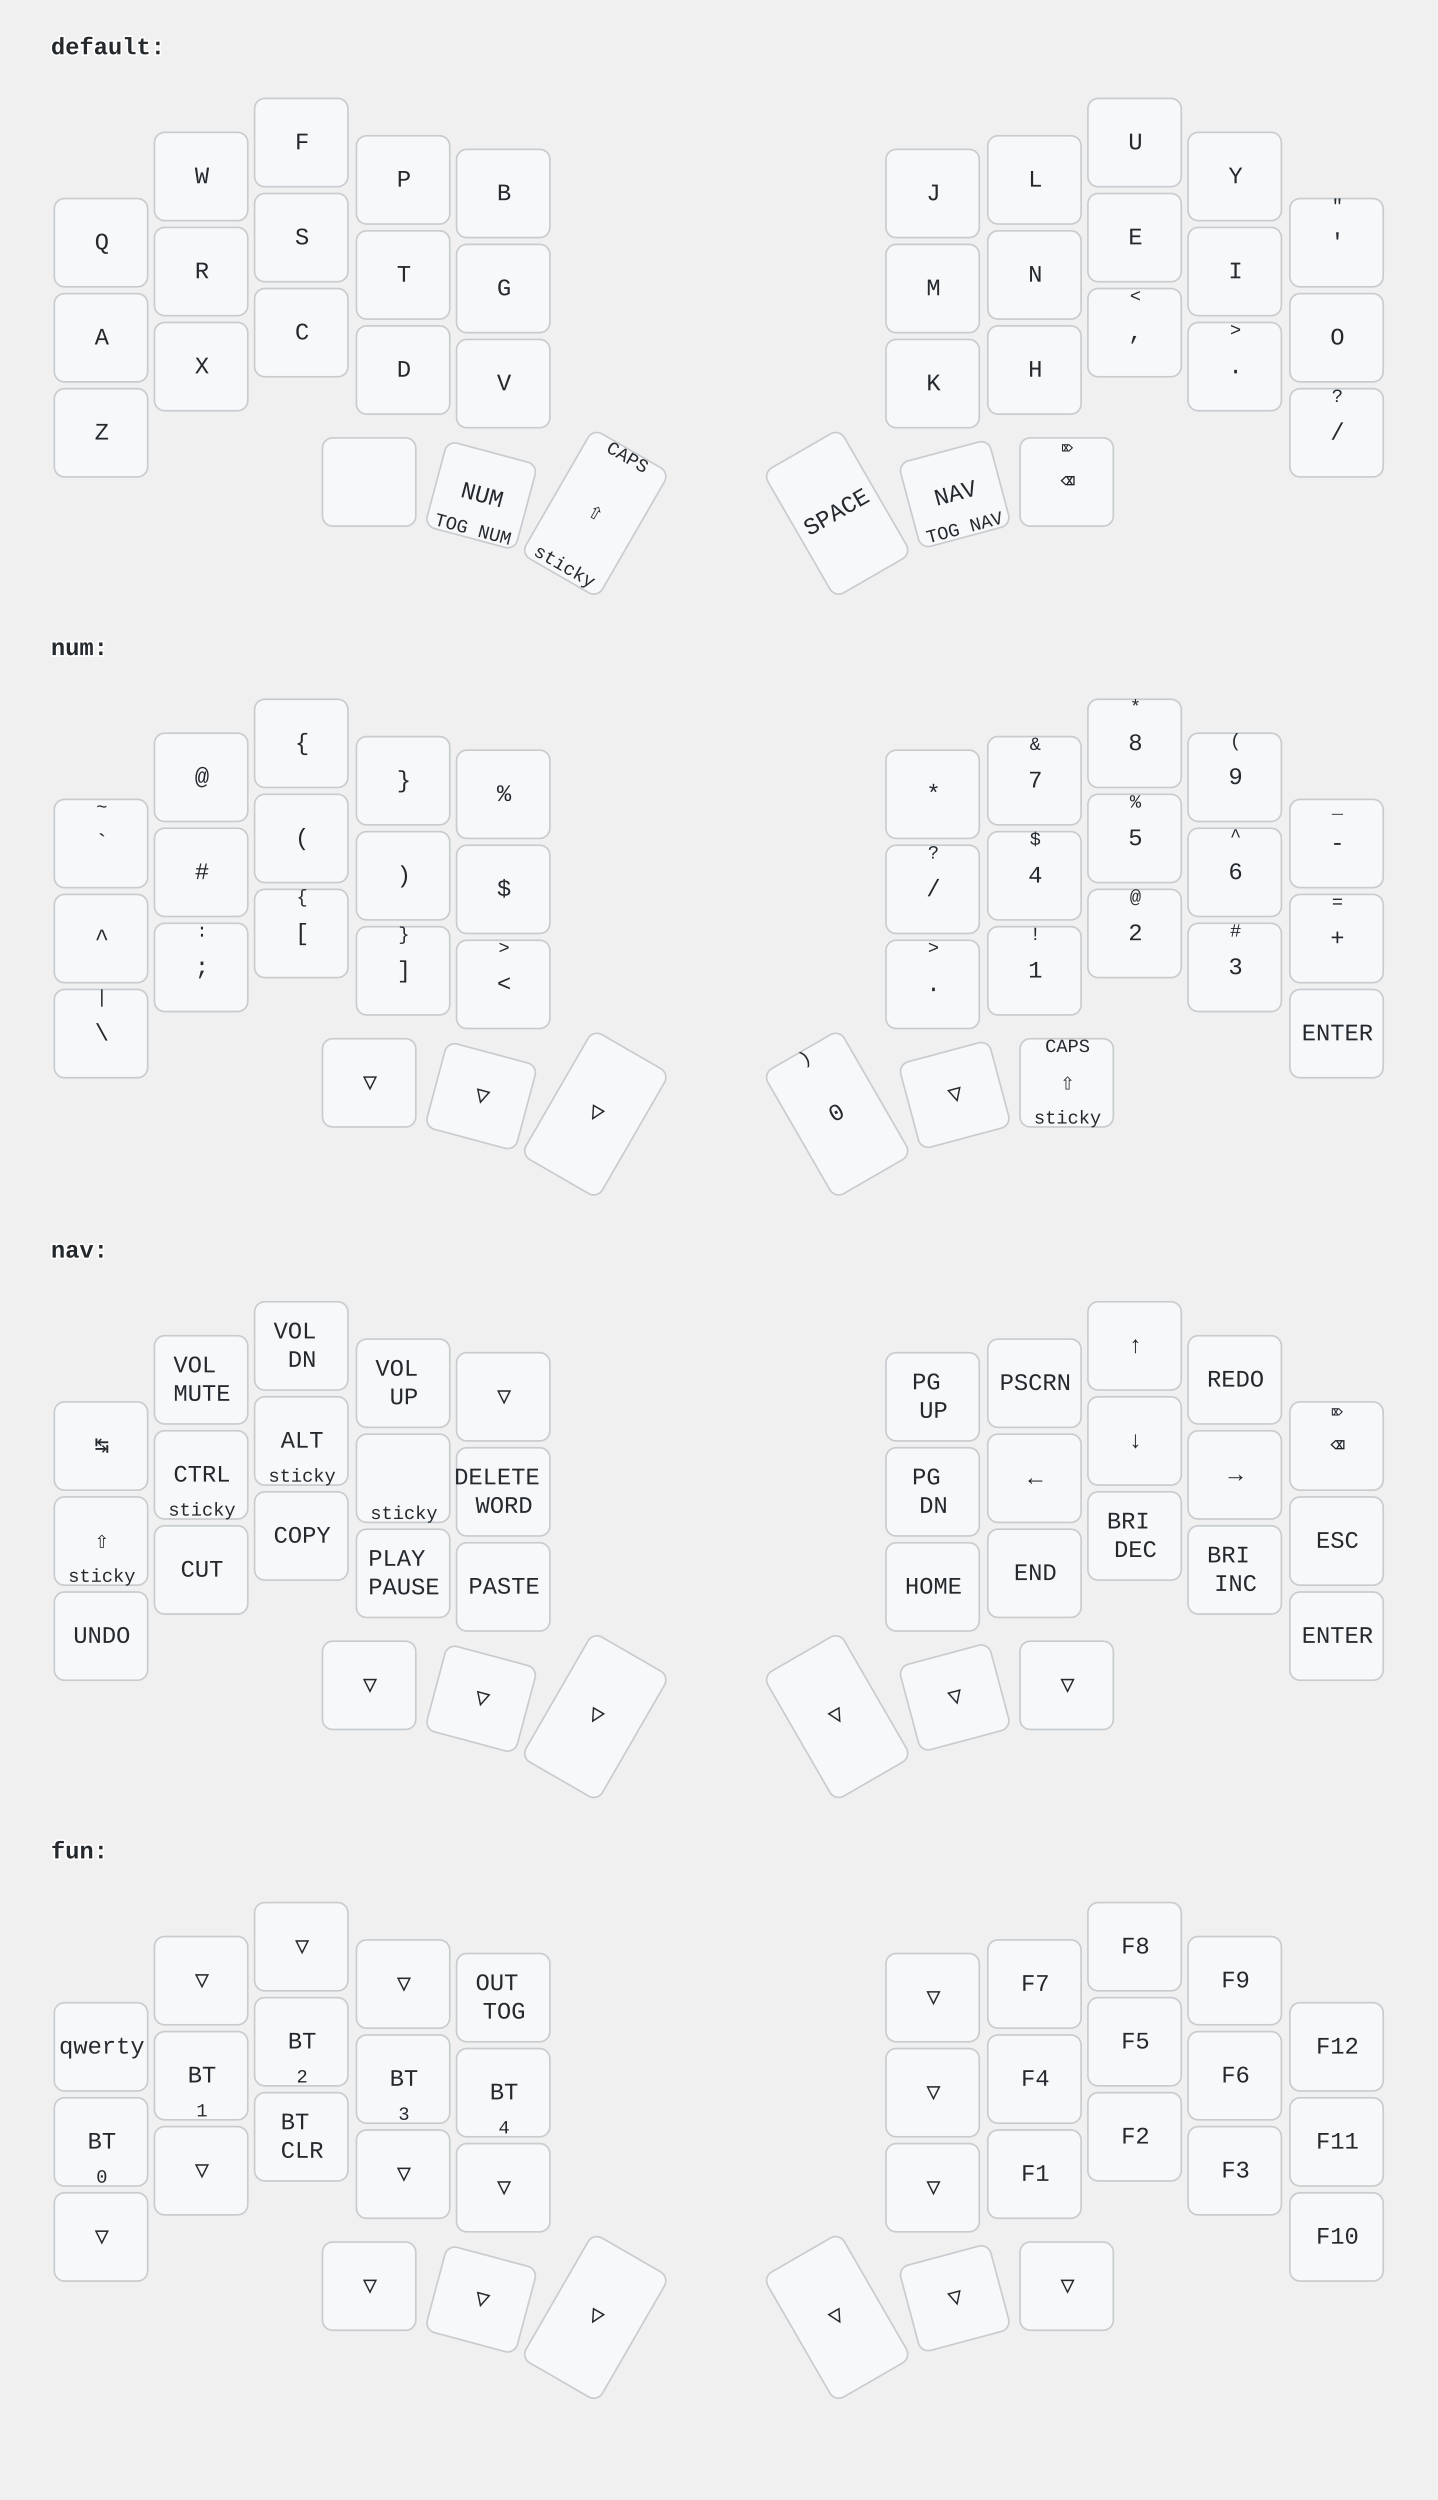
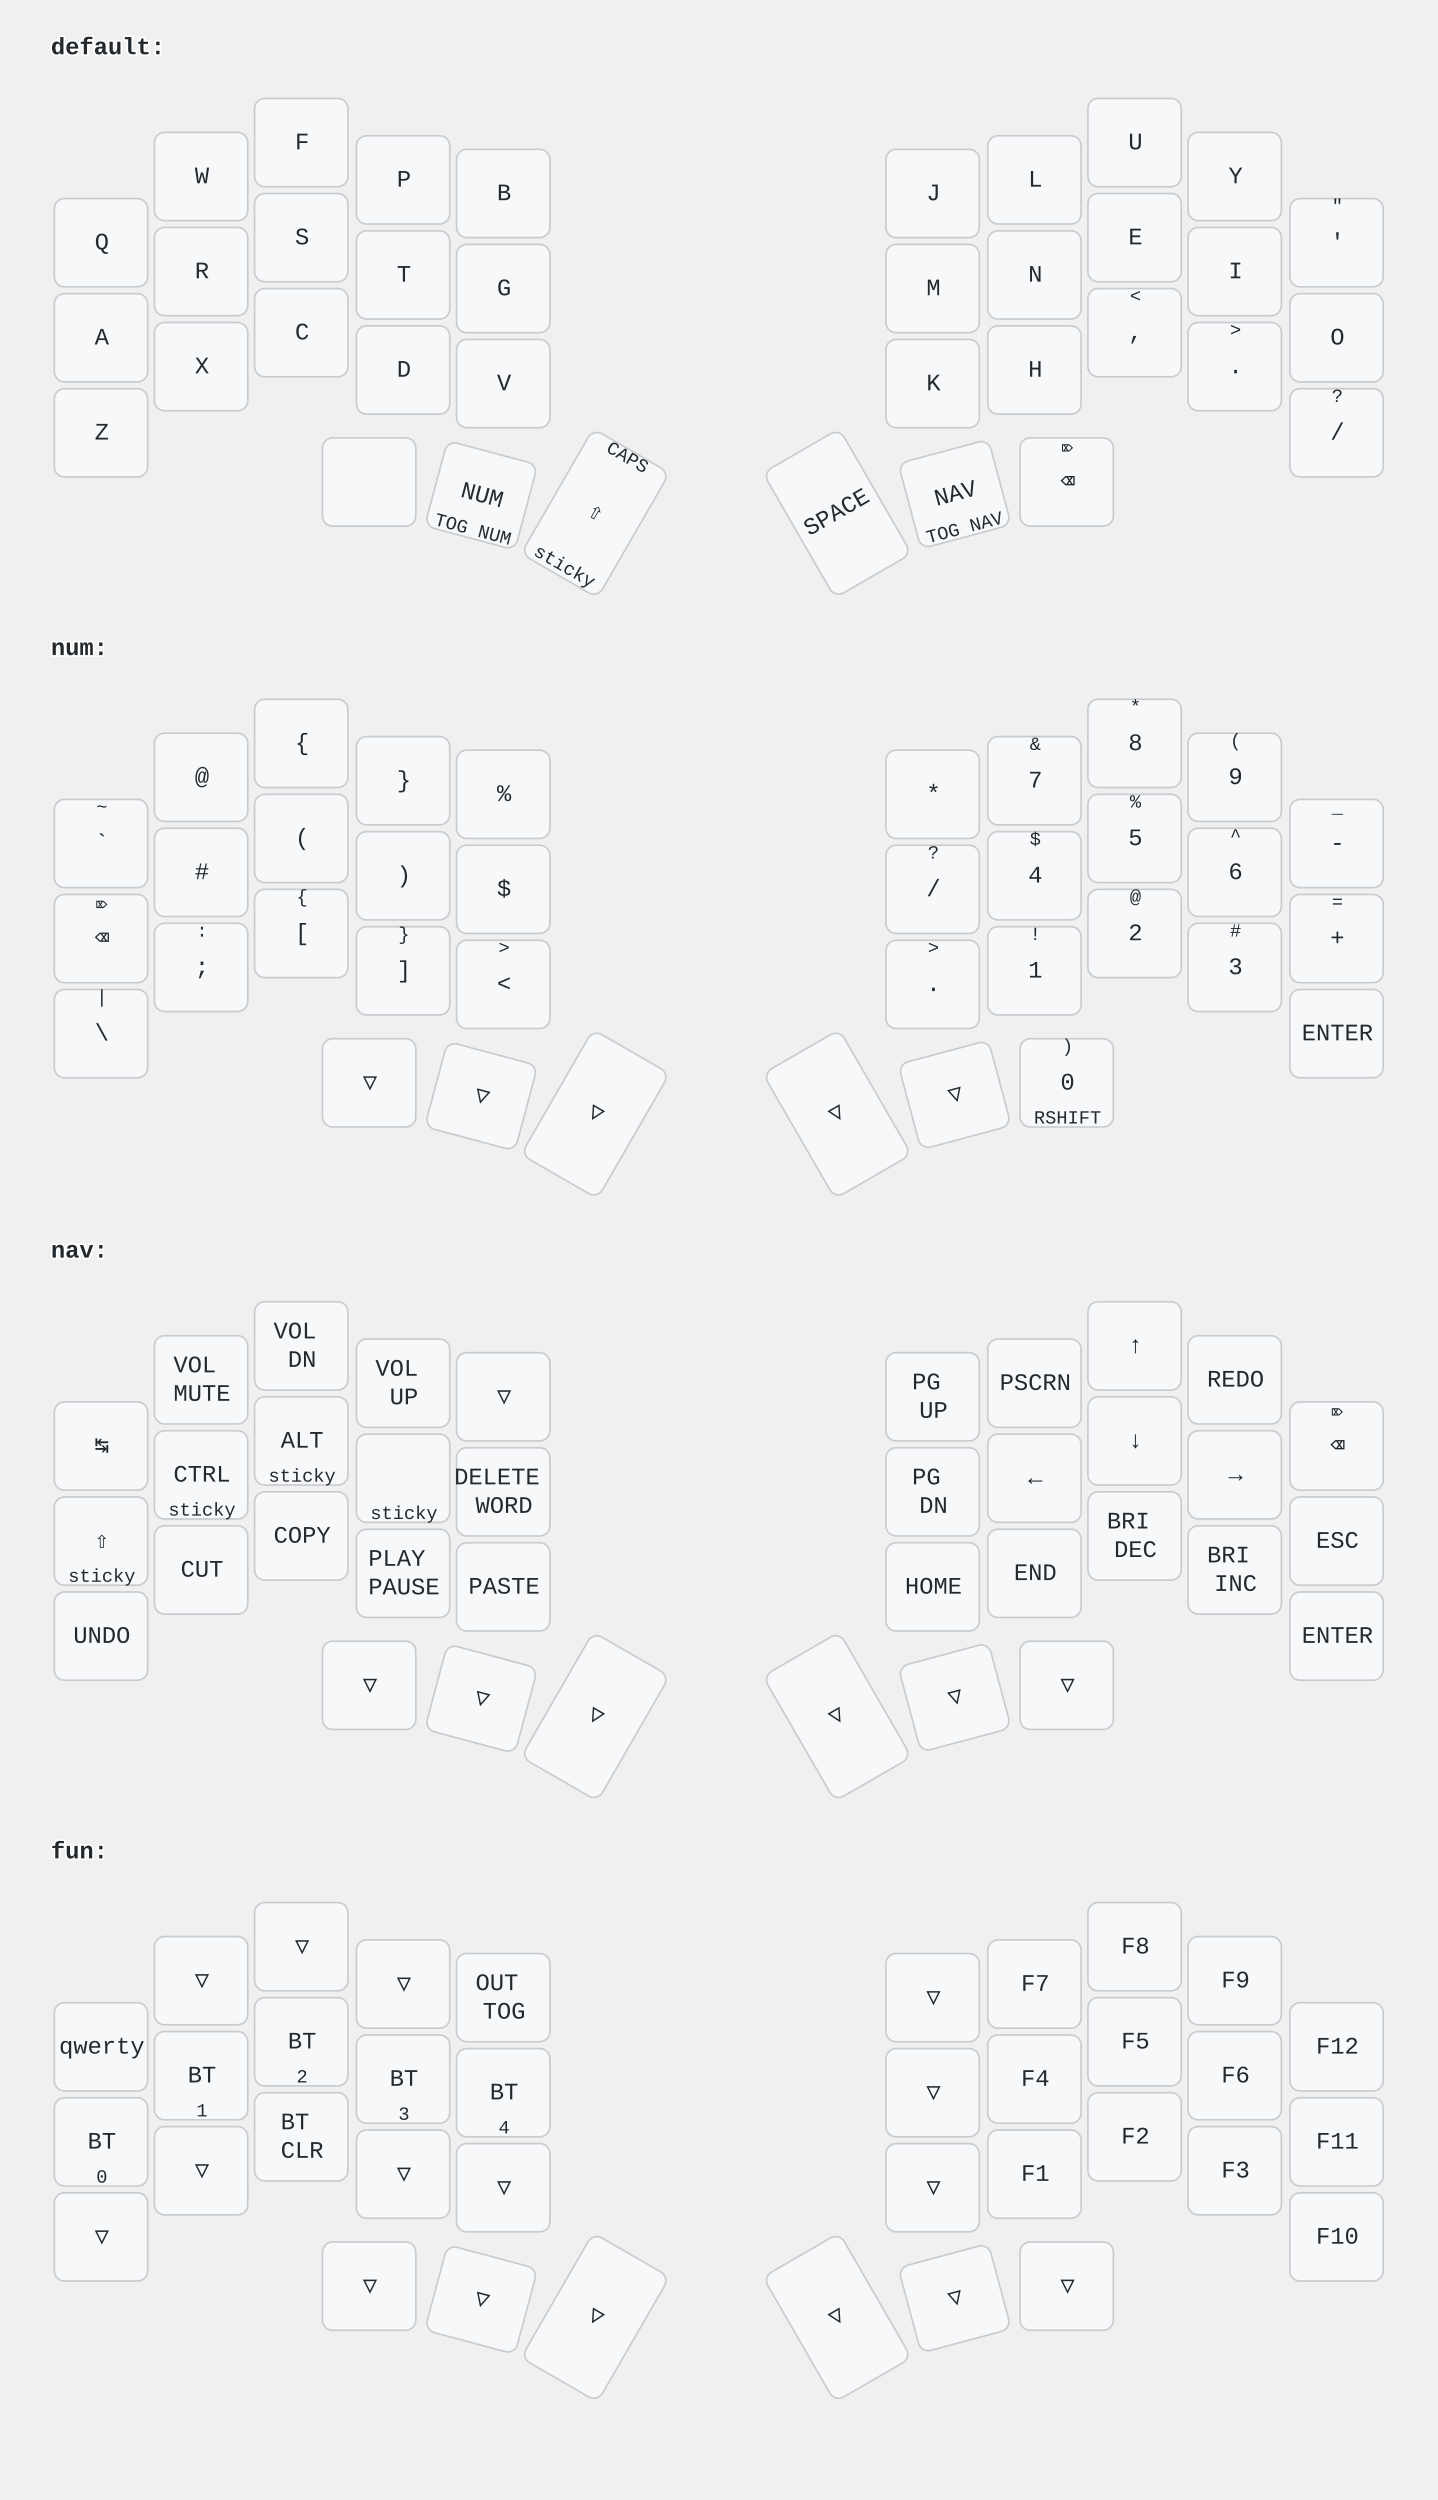
<svg xmlns="http://www.w3.org/2000/svg" xmlns:xlink="http://www.w3.org/1999/xlink" width="847" height="1473" viewBox="0 0 847 1473" class="keymap">
  <defs>/* start glyphs */
<svg id="mdil:menu">
      <svg id="mdil-menu" viewBox="0 0 24 24">
        <path d="M3,8V7H20V8H3M20,12V13H3V12H20M3,17H20V18H3V17Z" />
      </svg>
    </svg>
  </defs>/* end glyphs */
<style>/* font and background color specifications */
svg {
    font-family: SFMono-Regular,Consolas,Liberation Mono,Menlo,monospace;
    font-size: 14px;
    font-kerning: normal;
    text-rendering: optimizeLegibility;
    fill: #24292e;
}

/* default key styling */
rect {
    fill: #f6f8fa;
    stroke: #c9cccf;
    stroke-width: 1;
}

/* color accent for combo boxes */
rect.combo {
    fill: #cdf;
}

/* color accent for held keys */
rect.held, rect.combo.held {
    fill: #fdd;
}

/* color accent for ghost (optional) keys */
rect.ghost, rect.combo.ghost {
    fill: #ddd;
}

text {
    text-anchor: middle;
    dominant-baseline: middle;
}

/* styling for layer labels */
text.label {
    font-weight: bold;
    text-anchor: start;
    stroke: white;
    stroke-width: 2;
    paint-order: stroke;
}

/* styling for combo tap, and key hold/shifted label text */
text.combo, text.hold, text.shifted {
    font-size: 11px;
}

text.hold {
    text-anchor: middle;
    dominant-baseline: auto;
}

text.shifted {
    text-anchor: middle;
    dominant-baseline: hanging;
}

/* styling for hold/shifted label text in combo box */
text.combo.hold, text.combo.shifted {
    font-size: 8px;
}

/* styling for combo dendrons */
path {
    stroke-width: 1;
    stroke: gray;
    fill: none;
}
</style>
  <g transform="translate(30, 0)" class="layer-default">
    <text x="0" y="28" class="label">default:</text>
    <g transform="translate(0, 56)">
      <g transform="translate(30, 87)" class="key keypos-0">
        <rect rx="6" ry="6" x="-28" y="-26" width="55" height="52" class="key" />
        <text x="0" y="0" class="key tap">Q</text>
      </g>
      <g transform="translate(89, 48)" class="key keypos-1">
        <rect rx="6" ry="6" x="-28" y="-26" width="55" height="52" class="key" />
        <text x="0" y="0" class="key tap">W</text>
      </g>
      <g transform="translate(148, 28)" class="key keypos-2">
        <rect rx="6" ry="6" x="-28" y="-26" width="55" height="52" class="key" />
        <text x="0" y="0" class="key tap">F</text>
      </g>
      <g transform="translate(208, 50)" class="key keypos-3">
        <rect rx="6" ry="6" x="-28" y="-26" width="55" height="52" class="key" />
        <text x="0" y="0" class="key tap">P</text>
      </g>
      <g transform="translate(267, 58)" class="key keypos-4">
        <rect rx="6" ry="6" x="-28" y="-26" width="55" height="52" class="key" />
        <text x="0" y="0" class="key tap">B</text>
      </g>
      <g transform="translate(520, 58)" class="key keypos-5">
        <rect rx="6" ry="6" x="-28" y="-26" width="55" height="52" class="key" />
        <text x="0" y="0" class="key tap">J</text>
      </g>
      <g transform="translate(580, 50)" class="key keypos-6">
        <rect rx="6" ry="6" x="-28" y="-26" width="55" height="52" class="key" />
        <text x="0" y="0" class="key tap">L</text>
      </g>
      <g transform="translate(639, 28)" class="key keypos-7">
        <rect rx="6" ry="6" x="-28" y="-26" width="55" height="52" class="key" />
        <text x="0" y="0" class="key tap">U</text>
      </g>
      <g transform="translate(698, 48)" class="key keypos-8">
        <rect rx="6" ry="6" x="-28" y="-26" width="55" height="52" class="key" />
        <text x="0" y="0" class="key tap">Y</text>
      </g>
      <g transform="translate(758, 87)" class="key keypos-9">
        <rect rx="6" ry="6" x="-28" y="-26" width="55" height="52" class="key" />
        <text x="0" y="0" class="key tap">'</text>
        <text x="0" y="-24" class="key shifted">"</text>
      </g>
      <g transform="translate(30, 143)" class="key keypos-10">
        <rect rx="6" ry="6" x="-28" y="-26" width="55" height="52" class="key" />
        <text x="0" y="0" class="key tap">A</text>
      </g>
      <g transform="translate(89, 104)" class="key keypos-11">
        <rect rx="6" ry="6" x="-28" y="-26" width="55" height="52" class="key" />
        <text x="0" y="0" class="key tap">R</text>
      </g>
      <g transform="translate(148, 84)" class="key keypos-12">
        <rect rx="6" ry="6" x="-28" y="-26" width="55" height="52" class="key" />
        <text x="0" y="0" class="key tap">S</text>
      </g>
      <g transform="translate(208, 106)" class="key keypos-13">
        <rect rx="6" ry="6" x="-28" y="-26" width="55" height="52" class="key" />
        <text x="0" y="0" class="key tap">T</text>
      </g>
      <g transform="translate(267, 114)" class="key keypos-14">
        <rect rx="6" ry="6" x="-28" y="-26" width="55" height="52" class="key" />
        <text x="0" y="0" class="key tap">G</text>
      </g>
      <g transform="translate(520, 114)" class="key keypos-15">
        <rect rx="6" ry="6" x="-28" y="-26" width="55" height="52" class="key" />
        <text x="0" y="0" class="key tap">M</text>
      </g>
      <g transform="translate(580, 106)" class="key keypos-16">
        <rect rx="6" ry="6" x="-28" y="-26" width="55" height="52" class="key" />
        <text x="0" y="0" class="key tap">N</text>
      </g>
      <g transform="translate(639, 84)" class="key keypos-17">
        <rect rx="6" ry="6" x="-28" y="-26" width="55" height="52" class="key" />
        <text x="0" y="0" class="key tap">E</text>
      </g>
      <g transform="translate(698, 104)" class="key keypos-18">
        <rect rx="6" ry="6" x="-28" y="-26" width="55" height="52" class="key" />
        <text x="0" y="0" class="key tap">I</text>
      </g>
      <g transform="translate(758, 143)" class="key keypos-19">
        <rect rx="6" ry="6" x="-28" y="-26" width="55" height="52" class="key" />
        <text x="0" y="0" class="key tap">O</text>
      </g>
      <g transform="translate(30, 199)" class="key keypos-20">
        <rect rx="6" ry="6" x="-28" y="-26" width="55" height="52" class="key" />
        <text x="0" y="0" class="key tap">Z</text>
      </g>
      <g transform="translate(89, 160)" class="key keypos-21">
        <rect rx="6" ry="6" x="-28" y="-26" width="55" height="52" class="key" />
        <text x="0" y="0" class="key tap">X</text>
      </g>
      <g transform="translate(148, 140)" class="key keypos-22">
        <rect rx="6" ry="6" x="-28" y="-26" width="55" height="52" class="key" />
        <text x="0" y="0" class="key tap">C</text>
      </g>
      <g transform="translate(208, 162)" class="key keypos-23">
        <rect rx="6" ry="6" x="-28" y="-26" width="55" height="52" class="key" />
        <text x="0" y="0" class="key tap">D</text>
      </g>
      <g transform="translate(267, 170)" class="key keypos-24">
        <rect rx="6" ry="6" x="-28" y="-26" width="55" height="52" class="key" />
        <text x="0" y="0" class="key tap">V</text>
      </g>
      <g transform="translate(520, 170)" class="key keypos-25">
        <rect rx="6" ry="6" x="-28" y="-26" width="55" height="52" class="key" />
        <text x="0" y="0" class="key tap">K</text>
      </g>
      <g transform="translate(580, 162)" class="key keypos-26">
        <rect rx="6" ry="6" x="-28" y="-26" width="55" height="52" class="key" />
        <text x="0" y="0" class="key tap">H</text>
      </g>
      <g transform="translate(639, 140)" class="key keypos-27">
        <rect rx="6" ry="6" x="-28" y="-26" width="55" height="52" class="key" />
        <text x="0" y="0" class="key tap">,</text>
        <text x="0" y="-24" class="key shifted">&lt;</text>
      </g>
      <g transform="translate(698, 160)" class="key keypos-28">
        <rect rx="6" ry="6" x="-28" y="-26" width="55" height="52" class="key" />
        <text x="0" y="0" class="key tap">.</text>
        <text x="0" y="-24" class="key shifted">&gt;</text>
      </g>
      <g transform="translate(758, 199)" class="key keypos-29">
        <rect rx="6" ry="6" x="-28" y="-26" width="55" height="52" class="key" />
        <text x="0" y="0" class="key tap">/</text>
        <text x="0" y="-24" class="key shifted">?</text>
      </g>
      <g transform="translate(188, 228)" class="key keypos-30">
        <rect rx="6" ry="6" x="-28" y="-26" width="55" height="52" class="key" />
        <use href="#mdil:menu" xlink:href="#mdil:menu" x="-7" y="-7" height="14" width="14.0" class="key tap glyph mdil:menu" />
      </g>
      <g transform="translate(254, 236) rotate(15.0)" class="key keypos-31">
        <rect rx="6" ry="6" x="-28" y="-26" width="55" height="52" class="key" />
        <text x="0" y="0" class="key tap">NUM</text>
        <text x="0" y="24" class="key hold">TOG NUM</text>
      </g>
      <g transform="translate(321, 246) rotate(30.0)" class="key keypos-32">
        <rect rx="6" ry="6" x="-26" y="-42" width="52" height="85" class="key" />
        <text x="0" y="0" class="key tap">⇧</text>
        <text x="0" y="40" class="key hold">sticky</text>
        <text x="0" y="-40" class="key shifted">CAPS</text>
      </g>
      <g transform="translate(463, 246) rotate(-30.0)" class="key keypos-33">
        <rect rx="6" ry="6" x="-26" y="-42" width="52" height="85" class="key" />
        <text x="0" y="0" class="key tap">SPACE</text>
      </g>
      <g transform="translate(533, 235) rotate(-15.0)" class="key keypos-34">
        <rect rx="6" ry="6" x="-28" y="-26" width="55" height="52" class="key" />
        <text x="0" y="0" class="key tap">NAV</text>
        <text x="0" y="24" class="key hold">TOG NAV</text>
      </g>
      <g transform="translate(599, 228)" class="key keypos-35">
        <rect rx="6" ry="6" x="-28" y="-26" width="55" height="52" class="key" />
        <text x="0" y="0" class="key tap">⌫</text>
        <text x="0" y="-24" class="key shifted">⌦</text>
      </g>
    </g>
  </g>
  <g transform="translate(30, 354)" class="layer-num">
    <text x="0" y="28" class="label">num:</text>
    <g transform="translate(0, 56)">
      <g transform="translate(30, 87)" class="key keypos-0">
        <rect rx="6" ry="6" x="-28" y="-26" width="55" height="52" class="key" />
        <text x="0" y="0" class="key tap">`</text>
        <text x="0" y="-24" class="key shifted">~</text>
      </g>
      <g transform="translate(89, 48)" class="key keypos-1">
        <rect rx="6" ry="6" x="-28" y="-26" width="55" height="52" class="key" />
        <text x="0" y="0" class="key tap">@</text>
      </g>
      <g transform="translate(148, 28)" class="key keypos-2">
        <rect rx="6" ry="6" x="-28" y="-26" width="55" height="52" class="key" />
        <text x="0" y="0" class="key tap">{</text>
      </g>
      <g transform="translate(208, 50)" class="key keypos-3">
        <rect rx="6" ry="6" x="-28" y="-26" width="55" height="52" class="key" />
        <text x="0" y="0" class="key tap">}</text>
      </g>
      <g transform="translate(267, 58)" class="key keypos-4">
        <rect rx="6" ry="6" x="-28" y="-26" width="55" height="52" class="key" />
        <text x="0" y="0" class="key tap">%</text>
      </g>
      <g transform="translate(520, 58)" class="key keypos-5">
        <rect rx="6" ry="6" x="-28" y="-26" width="55" height="52" class="key" />
        <text x="0" y="0" class="key tap">*</text>
      </g>
      <g transform="translate(580, 50)" class="key keypos-6">
        <rect rx="6" ry="6" x="-28" y="-26" width="55" height="52" class="key" />
        <text x="0" y="0" class="key tap">7</text>
        <text x="0" y="-24" class="key shifted">&amp;</text>
      </g>
      <g transform="translate(639, 28)" class="key keypos-7">
        <rect rx="6" ry="6" x="-28" y="-26" width="55" height="52" class="key" />
        <text x="0" y="0" class="key tap">8</text>
        <text x="0" y="-24" class="key shifted">*</text>
      </g>
      <g transform="translate(698, 48)" class="key keypos-8">
        <rect rx="6" ry="6" x="-28" y="-26" width="55" height="52" class="key" />
        <text x="0" y="0" class="key tap">9</text>
        <text x="0" y="-24" class="key shifted">(</text>
      </g>
      <g transform="translate(758, 87)" class="key keypos-9">
        <rect rx="6" ry="6" x="-28" y="-26" width="55" height="52" class="key" />
        <text x="0" y="0" class="key tap">-</text>
        <text x="0" y="-24" class="key shifted">_</text>
      </g>
      <g transform="translate(30, 143)" class="key keypos-10">
        <rect rx="6" ry="6" x="-28" y="-26" width="55" height="52" class="key" />
-         <text x="0" y="0" class="key tap">^</text>
+         <text x="0" y="0" class="key tap">⌫</text>
+         <text x="0" y="-24" class="key shifted">⌦</text>
      </g>
      <g transform="translate(89, 104)" class="key keypos-11">
        <rect rx="6" ry="6" x="-28" y="-26" width="55" height="52" class="key" />
        <text x="0" y="0" class="key tap">#</text>
      </g>
      <g transform="translate(148, 84)" class="key keypos-12">
        <rect rx="6" ry="6" x="-28" y="-26" width="55" height="52" class="key" />
        <text x="0" y="0" class="key tap">(</text>
      </g>
      <g transform="translate(208, 106)" class="key keypos-13">
        <rect rx="6" ry="6" x="-28" y="-26" width="55" height="52" class="key" />
        <text x="0" y="0" class="key tap">)</text>
      </g>
      <g transform="translate(267, 114)" class="key keypos-14">
        <rect rx="6" ry="6" x="-28" y="-26" width="55" height="52" class="key" />
        <text x="0" y="0" class="key tap">$</text>
      </g>
      <g transform="translate(520, 114)" class="key keypos-15">
        <rect rx="6" ry="6" x="-28" y="-26" width="55" height="52" class="key" />
        <text x="0" y="0" class="key tap">/</text>
        <text x="0" y="-24" class="key shifted">?</text>
      </g>
      <g transform="translate(580, 106)" class="key keypos-16">
        <rect rx="6" ry="6" x="-28" y="-26" width="55" height="52" class="key" />
        <text x="0" y="0" class="key tap">4</text>
        <text x="0" y="-24" class="key shifted">$</text>
      </g>
      <g transform="translate(639, 84)" class="key keypos-17">
        <rect rx="6" ry="6" x="-28" y="-26" width="55" height="52" class="key" />
        <text x="0" y="0" class="key tap">5</text>
        <text x="0" y="-24" class="key shifted">%</text>
      </g>
      <g transform="translate(698, 104)" class="key keypos-18">
        <rect rx="6" ry="6" x="-28" y="-26" width="55" height="52" class="key" />
        <text x="0" y="0" class="key tap">6</text>
        <text x="0" y="-24" class="key shifted">^</text>
      </g>
      <g transform="translate(758, 143)" class="key keypos-19">
        <rect rx="6" ry="6" x="-28" y="-26" width="55" height="52" class="key" />
        <text x="0" y="0" class="key tap">+</text>
        <text x="0" y="-24" class="key shifted">=</text>
      </g>
      <g transform="translate(30, 199)" class="key keypos-20">
        <rect rx="6" ry="6" x="-28" y="-26" width="55" height="52" class="key" />
        <text x="0" y="0" class="key tap">\</text>
        <text x="0" y="-24" class="key shifted">|</text>
      </g>
      <g transform="translate(89, 160)" class="key keypos-21">
        <rect rx="6" ry="6" x="-28" y="-26" width="55" height="52" class="key" />
        <text x="0" y="0" class="key tap">;</text>
        <text x="0" y="-24" class="key shifted">:</text>
      </g>
      <g transform="translate(148, 140)" class="key keypos-22">
        <rect rx="6" ry="6" x="-28" y="-26" width="55" height="52" class="key" />
        <text x="0" y="0" class="key tap">[</text>
        <text x="0" y="-24" class="key shifted">{</text>
      </g>
      <g transform="translate(208, 162)" class="key keypos-23">
        <rect rx="6" ry="6" x="-28" y="-26" width="55" height="52" class="key" />
        <text x="0" y="0" class="key tap">]</text>
        <text x="0" y="-24" class="key shifted">}</text>
      </g>
      <g transform="translate(267, 170)" class="key keypos-24">
        <rect rx="6" ry="6" x="-28" y="-26" width="55" height="52" class="key" />
        <text x="0" y="0" class="key tap">&lt;</text>
        <text x="0" y="-24" class="key shifted">&gt;</text>
      </g>
      <g transform="translate(520, 170)" class="key keypos-25">
        <rect rx="6" ry="6" x="-28" y="-26" width="55" height="52" class="key" />
        <text x="0" y="0" class="key tap">.</text>
        <text x="0" y="-24" class="key shifted">&gt;</text>
      </g>
      <g transform="translate(580, 162)" class="key keypos-26">
        <rect rx="6" ry="6" x="-28" y="-26" width="55" height="52" class="key" />
        <text x="0" y="0" class="key tap">1</text>
        <text x="0" y="-24" class="key shifted">!</text>
      </g>
      <g transform="translate(639, 140)" class="key keypos-27">
        <rect rx="6" ry="6" x="-28" y="-26" width="55" height="52" class="key" />
        <text x="0" y="0" class="key tap">2</text>
        <text x="0" y="-24" class="key shifted">@</text>
      </g>
      <g transform="translate(698, 160)" class="key keypos-28">
        <rect rx="6" ry="6" x="-28" y="-26" width="55" height="52" class="key" />
        <text x="0" y="0" class="key tap">3</text>
        <text x="0" y="-24" class="key shifted">#</text>
      </g>
      <g transform="translate(758, 199)" class="key keypos-29">
        <rect rx="6" ry="6" x="-28" y="-26" width="55" height="52" class="key" />
        <text x="0" y="0" class="key tap">ENTER</text>
      </g>
      <g transform="translate(188, 228)" class="key trans keypos-30">
        <rect rx="6" ry="6" x="-28" y="-26" width="55" height="52" class="key trans" />
        <text x="0" y="0" class="key trans tap">▽</text>
      </g>
      <g transform="translate(254, 236) rotate(15.0)" class="key trans keypos-31">
        <rect rx="6" ry="6" x="-28" y="-26" width="55" height="52" class="key trans" />
        <text x="0" y="0" class="key trans tap">▽</text>
      </g>
      <g transform="translate(321, 246) rotate(30.0)" class="key trans keypos-32">
        <rect rx="6" ry="6" x="-26" y="-42" width="52" height="85" class="key trans" />
        <text x="0" y="0" class="key trans tap">▽</text>
      </g>
-       <g transform="translate(463, 246) rotate(-30.0)" class="key keypos-33">
-         <rect rx="6" ry="6" x="-26" y="-42" width="52" height="85" class="key" />
+       <g transform="translate(463, 246) rotate(-30.0)" class="key trans keypos-33">
+         <rect rx="6" ry="6" x="-26" y="-42" width="52" height="85" class="key trans" />
+         <text x="0" y="0" class="key trans tap">▽</text>
+       </g>
+       <g transform="translate(533, 235) rotate(-15.0)" class="key trans keypos-34">
+         <rect rx="6" ry="6" x="-28" y="-26" width="55" height="52" class="key trans" />
+         <text x="0" y="0" class="key trans tap">▽</text>
+       </g>
+       <g transform="translate(599, 228)" class="key keypos-35">
+         <rect rx="6" ry="6" x="-28" y="-26" width="55" height="52" class="key" />
        <text x="0" y="0" class="key tap">0</text>
-         <text x="0" y="-40" class="key shifted">)</text>
-       </g>
-       <g transform="translate(533, 235) rotate(-15.0)" class="key trans keypos-34">
-         <rect rx="6" ry="6" x="-28" y="-26" width="55" height="52" class="key trans" />
-         <text x="0" y="0" class="key trans tap">▽</text>
-       </g>
-       <g transform="translate(599, 228)" class="key keypos-35">
-         <rect rx="6" ry="6" x="-28" y="-26" width="55" height="52" class="key" />
-         <text x="0" y="0" class="key tap">⇧</text>
-         <text x="0" y="24" class="key hold">sticky</text>
-         <text x="0" y="-24" class="key shifted">CAPS</text>
+         <text x="0" y="24" class="key hold">RSHIFT</text>
+         <text x="0" y="-24" class="key shifted">)</text>
      </g>
    </g>
  </g>
  <g transform="translate(30, 709)" class="layer-nav">
    <text x="0" y="28" class="label">nav:</text>
    <g transform="translate(0, 56)">
      <g transform="translate(30, 87)" class="key keypos-0">
        <rect rx="6" ry="6" x="-28" y="-26" width="55" height="52" class="key" />
        <text x="0" y="0" class="key tap">↹</text>
      </g>
      <g transform="translate(89, 48)" class="key keypos-1">
        <rect rx="6" ry="6" x="-28" y="-26" width="55" height="52" class="key" />
        <text x="0" y="0" class="key tap">
          <tspan x="0" dy="-0.6em">VOL</tspan>
          <tspan x="0" dy="1.2em">MUTE</tspan>
        </text>
      </g>
      <g transform="translate(148, 28)" class="key keypos-2">
        <rect rx="6" ry="6" x="-28" y="-26" width="55" height="52" class="key" />
        <text x="0" y="0" class="key tap">
          <tspan x="0" dy="-0.6em">VOL</tspan>
          <tspan x="0" dy="1.2em">DN</tspan>
        </text>
      </g>
      <g transform="translate(208, 50)" class="key keypos-3">
        <rect rx="6" ry="6" x="-28" y="-26" width="55" height="52" class="key" />
        <text x="0" y="0" class="key tap">
          <tspan x="0" dy="-0.6em">VOL</tspan>
          <tspan x="0" dy="1.2em">UP</tspan>
        </text>
      </g>
      <g transform="translate(267, 58)" class="key trans keypos-4">
        <rect rx="6" ry="6" x="-28" y="-26" width="55" height="52" class="key trans" />
        <text x="0" y="0" class="key trans tap">▽</text>
      </g>
      <g transform="translate(520, 58)" class="key keypos-5">
        <rect rx="6" ry="6" x="-28" y="-26" width="55" height="52" class="key" />
        <text x="0" y="0" class="key tap">
          <tspan x="0" dy="-0.6em">PG</tspan>
          <tspan x="0" dy="1.2em">UP</tspan>
        </text>
      </g>
      <g transform="translate(580, 50)" class="key keypos-6">
        <rect rx="6" ry="6" x="-28" y="-26" width="55" height="52" class="key" />
        <text x="0" y="0" class="key tap">PSCRN</text>
      </g>
      <g transform="translate(639, 28)" class="key keypos-7">
        <rect rx="6" ry="6" x="-28" y="-26" width="55" height="52" class="key" />
        <text x="0" y="0" class="key tap">↑</text>
      </g>
      <g transform="translate(698, 48)" class="key keypos-8">
        <rect rx="6" ry="6" x="-28" y="-26" width="55" height="52" class="key" />
        <text x="0" y="0" class="key tap">REDO</text>
      </g>
      <g transform="translate(758, 87)" class="key keypos-9">
        <rect rx="6" ry="6" x="-28" y="-26" width="55" height="52" class="key" />
        <text x="0" y="0" class="key tap">⌫</text>
        <text x="0" y="-24" class="key shifted">⌦</text>
      </g>
      <g transform="translate(30, 143)" class="key keypos-10">
        <rect rx="6" ry="6" x="-28" y="-26" width="55" height="52" class="key" />
        <text x="0" y="0" class="key tap">⇧</text>
        <text x="0" y="24" class="key hold">sticky</text>
      </g>
      <g transform="translate(89, 104)" class="key keypos-11">
        <rect rx="6" ry="6" x="-28" y="-26" width="55" height="52" class="key" />
        <text x="0" y="0" class="key tap">CTRL</text>
        <text x="0" y="24" class="key hold">sticky</text>
      </g>
      <g transform="translate(148, 84)" class="key keypos-12">
        <rect rx="6" ry="6" x="-28" y="-26" width="55" height="52" class="key" />
        <text x="0" y="0" class="key tap">ALT</text>
        <text x="0" y="24" class="key hold">sticky</text>
      </g>
      <g transform="translate(208, 106)" class="key keypos-13">
        <rect rx="6" ry="6" x="-28" y="-26" width="55" height="52" class="key" />
        <use href="#mdil:menu" xlink:href="#mdil:menu" x="-7" y="-7" height="14" width="14.0" class="key tap glyph mdil:menu" />
        <text x="0" y="24" class="key hold">sticky</text>
      </g>
      <g transform="translate(267, 114)" class="key keypos-14">
        <rect rx="6" ry="6" x="-28" y="-26" width="55" height="52" class="key" />
        <text x="0" y="0" class="key tap">
          <tspan x="0" dy="-0.6em">DELETE</tspan>
          <tspan x="0" dy="1.2em">WORD</tspan>
        </text>
      </g>
      <g transform="translate(520, 114)" class="key keypos-15">
        <rect rx="6" ry="6" x="-28" y="-26" width="55" height="52" class="key" />
        <text x="0" y="0" class="key tap">
          <tspan x="0" dy="-0.6em">PG</tspan>
          <tspan x="0" dy="1.2em">DN</tspan>
        </text>
      </g>
      <g transform="translate(580, 106)" class="key keypos-16">
        <rect rx="6" ry="6" x="-28" y="-26" width="55" height="52" class="key" />
        <text x="0" y="0" class="key tap">←</text>
      </g>
      <g transform="translate(639, 84)" class="key keypos-17">
        <rect rx="6" ry="6" x="-28" y="-26" width="55" height="52" class="key" />
        <text x="0" y="0" class="key tap">↓</text>
      </g>
      <g transform="translate(698, 104)" class="key keypos-18">
        <rect rx="6" ry="6" x="-28" y="-26" width="55" height="52" class="key" />
        <text x="0" y="0" class="key tap">→</text>
      </g>
      <g transform="translate(758, 143)" class="key keypos-19">
        <rect rx="6" ry="6" x="-28" y="-26" width="55" height="52" class="key" />
        <text x="0" y="0" class="key tap">ESC</text>
      </g>
      <g transform="translate(30, 199)" class="key keypos-20">
        <rect rx="6" ry="6" x="-28" y="-26" width="55" height="52" class="key" />
        <text x="0" y="0" class="key tap">UNDO</text>
      </g>
      <g transform="translate(89, 160)" class="key keypos-21">
        <rect rx="6" ry="6" x="-28" y="-26" width="55" height="52" class="key" />
        <text x="0" y="0" class="key tap">CUT</text>
      </g>
      <g transform="translate(148, 140)" class="key keypos-22">
        <rect rx="6" ry="6" x="-28" y="-26" width="55" height="52" class="key" />
        <text x="0" y="0" class="key tap">COPY</text>
      </g>
      <g transform="translate(208, 162)" class="key keypos-23">
        <rect rx="6" ry="6" x="-28" y="-26" width="55" height="52" class="key" />
        <text x="0" y="0" class="key tap">
          <tspan x="0" dy="-0.6em">PLAY</tspan>
          <tspan x="0" dy="1.2em">PAUSE</tspan>
        </text>
      </g>
      <g transform="translate(267, 170)" class="key keypos-24">
        <rect rx="6" ry="6" x="-28" y="-26" width="55" height="52" class="key" />
        <text x="0" y="0" class="key tap">PASTE</text>
      </g>
      <g transform="translate(520, 170)" class="key keypos-25">
        <rect rx="6" ry="6" x="-28" y="-26" width="55" height="52" class="key" />
        <text x="0" y="0" class="key tap">HOME</text>
      </g>
      <g transform="translate(580, 162)" class="key keypos-26">
        <rect rx="6" ry="6" x="-28" y="-26" width="55" height="52" class="key" />
        <text x="0" y="0" class="key tap">END</text>
      </g>
      <g transform="translate(639, 140)" class="key keypos-27">
        <rect rx="6" ry="6" x="-28" y="-26" width="55" height="52" class="key" />
        <text x="0" y="0" class="key tap">
          <tspan x="0" dy="-0.6em">BRI</tspan>
          <tspan x="0" dy="1.2em">DEC</tspan>
        </text>
      </g>
      <g transform="translate(698, 160)" class="key keypos-28">
        <rect rx="6" ry="6" x="-28" y="-26" width="55" height="52" class="key" />
        <text x="0" y="0" class="key tap">
          <tspan x="0" dy="-0.6em">BRI</tspan>
          <tspan x="0" dy="1.2em">INC</tspan>
        </text>
      </g>
      <g transform="translate(758, 199)" class="key keypos-29">
        <rect rx="6" ry="6" x="-28" y="-26" width="55" height="52" class="key" />
        <text x="0" y="0" class="key tap">ENTER</text>
      </g>
      <g transform="translate(188, 228)" class="key trans keypos-30">
        <rect rx="6" ry="6" x="-28" y="-26" width="55" height="52" class="key trans" />
        <text x="0" y="0" class="key trans tap">▽</text>
      </g>
      <g transform="translate(254, 236) rotate(15.0)" class="key trans keypos-31">
        <rect rx="6" ry="6" x="-28" y="-26" width="55" height="52" class="key trans" />
        <text x="0" y="0" class="key trans tap">▽</text>
      </g>
      <g transform="translate(321, 246) rotate(30.0)" class="key trans keypos-32">
        <rect rx="6" ry="6" x="-26" y="-42" width="52" height="85" class="key trans" />
        <text x="0" y="0" class="key trans tap">▽</text>
      </g>
      <g transform="translate(463, 246) rotate(-30.0)" class="key trans keypos-33">
        <rect rx="6" ry="6" x="-26" y="-42" width="52" height="85" class="key trans" />
        <text x="0" y="0" class="key trans tap">▽</text>
      </g>
      <g transform="translate(533, 235) rotate(-15.0)" class="key trans keypos-34">
        <rect rx="6" ry="6" x="-28" y="-26" width="55" height="52" class="key trans" />
        <text x="0" y="0" class="key trans tap">▽</text>
      </g>
      <g transform="translate(599, 228)" class="key trans keypos-35">
        <rect rx="6" ry="6" x="-28" y="-26" width="55" height="52" class="key trans" />
        <text x="0" y="0" class="key trans tap">▽</text>
      </g>
    </g>
  </g>
  <g transform="translate(30, 1063)" class="layer-fun">
    <text x="0" y="28" class="label">fun:</text>
    <g transform="translate(0, 56)">
      <g transform="translate(30, 87)" class="key keypos-0">
        <rect rx="6" ry="6" x="-28" y="-26" width="55" height="52" class="key" />
        <text x="0" y="0" class="key tap">qwerty</text>
      </g>
      <g transform="translate(89, 48)" class="key trans keypos-1">
        <rect rx="6" ry="6" x="-28" y="-26" width="55" height="52" class="key trans" />
        <text x="0" y="0" class="key trans tap">▽</text>
      </g>
      <g transform="translate(148, 28)" class="key trans keypos-2">
        <rect rx="6" ry="6" x="-28" y="-26" width="55" height="52" class="key trans" />
        <text x="0" y="0" class="key trans tap">▽</text>
      </g>
      <g transform="translate(208, 50)" class="key trans keypos-3">
        <rect rx="6" ry="6" x="-28" y="-26" width="55" height="52" class="key trans" />
        <text x="0" y="0" class="key trans tap">▽</text>
      </g>
      <g transform="translate(267, 58)" class="key keypos-4">
        <rect rx="6" ry="6" x="-28" y="-26" width="55" height="52" class="key" />
        <text x="0" y="0" class="key tap">
          <tspan x="0" dy="-0.6em">OUT</tspan>
          <tspan x="0" dy="1.2em">TOG</tspan>
        </text>
      </g>
      <g transform="translate(520, 58)" class="key trans keypos-5">
        <rect rx="6" ry="6" x="-28" y="-26" width="55" height="52" class="key trans" />
        <text x="0" y="0" class="key trans tap">▽</text>
      </g>
      <g transform="translate(580, 50)" class="key keypos-6">
        <rect rx="6" ry="6" x="-28" y="-26" width="55" height="52" class="key" />
        <text x="0" y="0" class="key tap">F7</text>
      </g>
      <g transform="translate(639, 28)" class="key keypos-7">
        <rect rx="6" ry="6" x="-28" y="-26" width="55" height="52" class="key" />
        <text x="0" y="0" class="key tap">F8</text>
      </g>
      <g transform="translate(698, 48)" class="key keypos-8">
        <rect rx="6" ry="6" x="-28" y="-26" width="55" height="52" class="key" />
        <text x="0" y="0" class="key tap">F9</text>
      </g>
      <g transform="translate(758, 87)" class="key keypos-9">
        <rect rx="6" ry="6" x="-28" y="-26" width="55" height="52" class="key" />
        <text x="0" y="0" class="key tap">F12</text>
      </g>
      <g transform="translate(30, 143)" class="key keypos-10">
        <rect rx="6" ry="6" x="-28" y="-26" width="55" height="52" class="key" />
        <text x="0" y="0" class="key tap">BT</text>
        <text x="0" y="24" class="key hold">0</text>
      </g>
      <g transform="translate(89, 104)" class="key keypos-11">
        <rect rx="6" ry="6" x="-28" y="-26" width="55" height="52" class="key" />
        <text x="0" y="0" class="key tap">BT</text>
        <text x="0" y="24" class="key hold">1</text>
      </g>
      <g transform="translate(148, 84)" class="key keypos-12">
        <rect rx="6" ry="6" x="-28" y="-26" width="55" height="52" class="key" />
        <text x="0" y="0" class="key tap">BT</text>
        <text x="0" y="24" class="key hold">2</text>
      </g>
      <g transform="translate(208, 106)" class="key keypos-13">
        <rect rx="6" ry="6" x="-28" y="-26" width="55" height="52" class="key" />
        <text x="0" y="0" class="key tap">BT</text>
        <text x="0" y="24" class="key hold">3</text>
      </g>
      <g transform="translate(267, 114)" class="key keypos-14">
        <rect rx="6" ry="6" x="-28" y="-26" width="55" height="52" class="key" />
        <text x="0" y="0" class="key tap">BT</text>
        <text x="0" y="24" class="key hold">4</text>
      </g>
      <g transform="translate(520, 114)" class="key trans keypos-15">
        <rect rx="6" ry="6" x="-28" y="-26" width="55" height="52" class="key trans" />
        <text x="0" y="0" class="key trans tap">▽</text>
      </g>
      <g transform="translate(580, 106)" class="key keypos-16">
        <rect rx="6" ry="6" x="-28" y="-26" width="55" height="52" class="key" />
        <text x="0" y="0" class="key tap">F4</text>
      </g>
      <g transform="translate(639, 84)" class="key keypos-17">
        <rect rx="6" ry="6" x="-28" y="-26" width="55" height="52" class="key" />
        <text x="0" y="0" class="key tap">F5</text>
      </g>
      <g transform="translate(698, 104)" class="key keypos-18">
        <rect rx="6" ry="6" x="-28" y="-26" width="55" height="52" class="key" />
        <text x="0" y="0" class="key tap">F6</text>
      </g>
      <g transform="translate(758, 143)" class="key keypos-19">
        <rect rx="6" ry="6" x="-28" y="-26" width="55" height="52" class="key" />
        <text x="0" y="0" class="key tap">F11</text>
      </g>
      <g transform="translate(30, 199)" class="key trans keypos-20">
        <rect rx="6" ry="6" x="-28" y="-26" width="55" height="52" class="key trans" />
        <text x="0" y="0" class="key trans tap">▽</text>
      </g>
      <g transform="translate(89, 160)" class="key trans keypos-21">
        <rect rx="6" ry="6" x="-28" y="-26" width="55" height="52" class="key trans" />
        <text x="0" y="0" class="key trans tap">▽</text>
      </g>
      <g transform="translate(148, 140)" class="key keypos-22">
        <rect rx="6" ry="6" x="-28" y="-26" width="55" height="52" class="key" />
        <text x="0" y="0" class="key tap">
          <tspan x="0" dy="-0.6em">BT</tspan>
          <tspan x="0" dy="1.2em">CLR</tspan>
        </text>
      </g>
      <g transform="translate(208, 162)" class="key trans keypos-23">
        <rect rx="6" ry="6" x="-28" y="-26" width="55" height="52" class="key trans" />
        <text x="0" y="0" class="key trans tap">▽</text>
      </g>
      <g transform="translate(267, 170)" class="key trans keypos-24">
        <rect rx="6" ry="6" x="-28" y="-26" width="55" height="52" class="key trans" />
        <text x="0" y="0" class="key trans tap">▽</text>
      </g>
      <g transform="translate(520, 170)" class="key trans keypos-25">
        <rect rx="6" ry="6" x="-28" y="-26" width="55" height="52" class="key trans" />
        <text x="0" y="0" class="key trans tap">▽</text>
      </g>
      <g transform="translate(580, 162)" class="key keypos-26">
        <rect rx="6" ry="6" x="-28" y="-26" width="55" height="52" class="key" />
        <text x="0" y="0" class="key tap">F1</text>
      </g>
      <g transform="translate(639, 140)" class="key keypos-27">
        <rect rx="6" ry="6" x="-28" y="-26" width="55" height="52" class="key" />
        <text x="0" y="0" class="key tap">F2</text>
      </g>
      <g transform="translate(698, 160)" class="key keypos-28">
        <rect rx="6" ry="6" x="-28" y="-26" width="55" height="52" class="key" />
        <text x="0" y="0" class="key tap">F3</text>
      </g>
      <g transform="translate(758, 199)" class="key keypos-29">
        <rect rx="6" ry="6" x="-28" y="-26" width="55" height="52" class="key" />
        <text x="0" y="0" class="key tap">F10</text>
      </g>
      <g transform="translate(188, 228)" class="key trans keypos-30">
        <rect rx="6" ry="6" x="-28" y="-26" width="55" height="52" class="key trans" />
        <text x="0" y="0" class="key trans tap">▽</text>
      </g>
      <g transform="translate(254, 236) rotate(15.0)" class="key trans keypos-31">
        <rect rx="6" ry="6" x="-28" y="-26" width="55" height="52" class="key trans" />
        <text x="0" y="0" class="key trans tap">▽</text>
      </g>
      <g transform="translate(321, 246) rotate(30.0)" class="key trans keypos-32">
        <rect rx="6" ry="6" x="-26" y="-42" width="52" height="85" class="key trans" />
        <text x="0" y="0" class="key trans tap">▽</text>
      </g>
      <g transform="translate(463, 246) rotate(-30.0)" class="key trans keypos-33">
        <rect rx="6" ry="6" x="-26" y="-42" width="52" height="85" class="key trans" />
        <text x="0" y="0" class="key trans tap">▽</text>
      </g>
      <g transform="translate(533, 235) rotate(-15.0)" class="key trans keypos-34">
        <rect rx="6" ry="6" x="-28" y="-26" width="55" height="52" class="key trans" />
        <text x="0" y="0" class="key trans tap">▽</text>
      </g>
      <g transform="translate(599, 228)" class="key trans keypos-35">
        <rect rx="6" ry="6" x="-28" y="-26" width="55" height="52" class="key trans" />
        <text x="0" y="0" class="key trans tap">▽</text>
      </g>
    </g>
  </g>
</svg>
